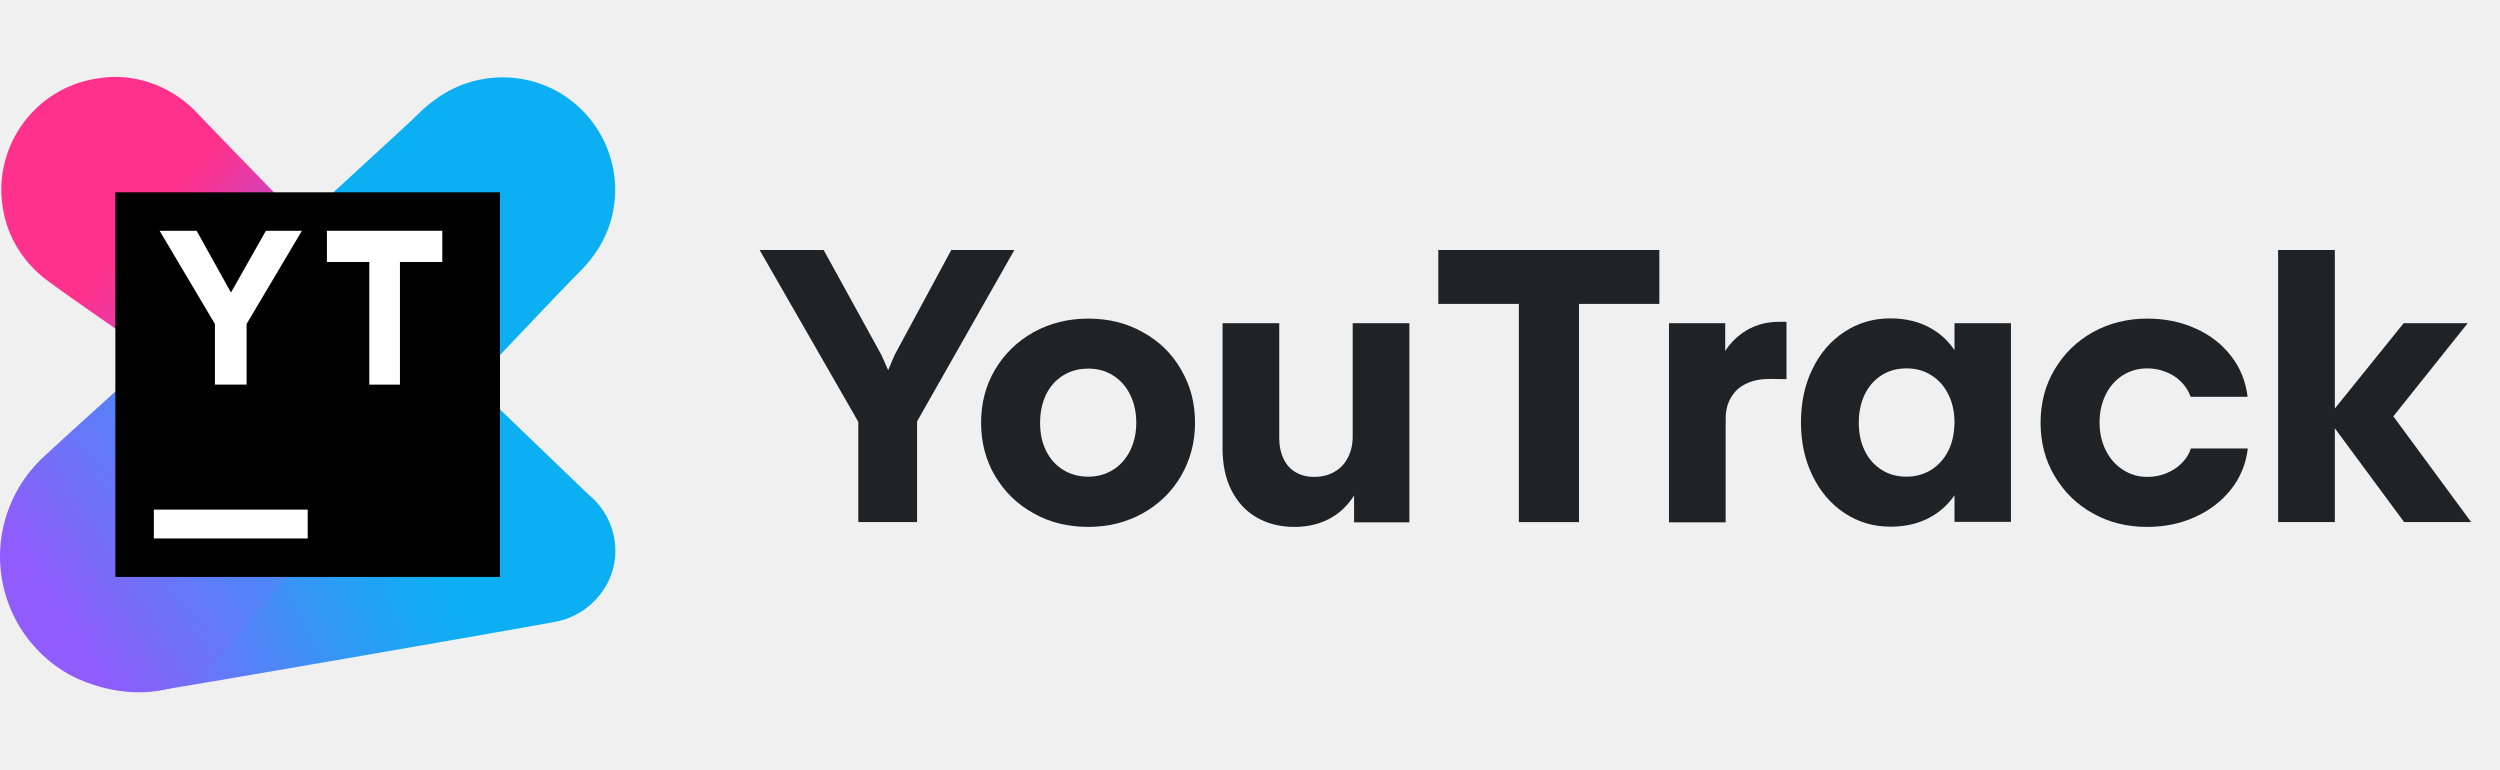
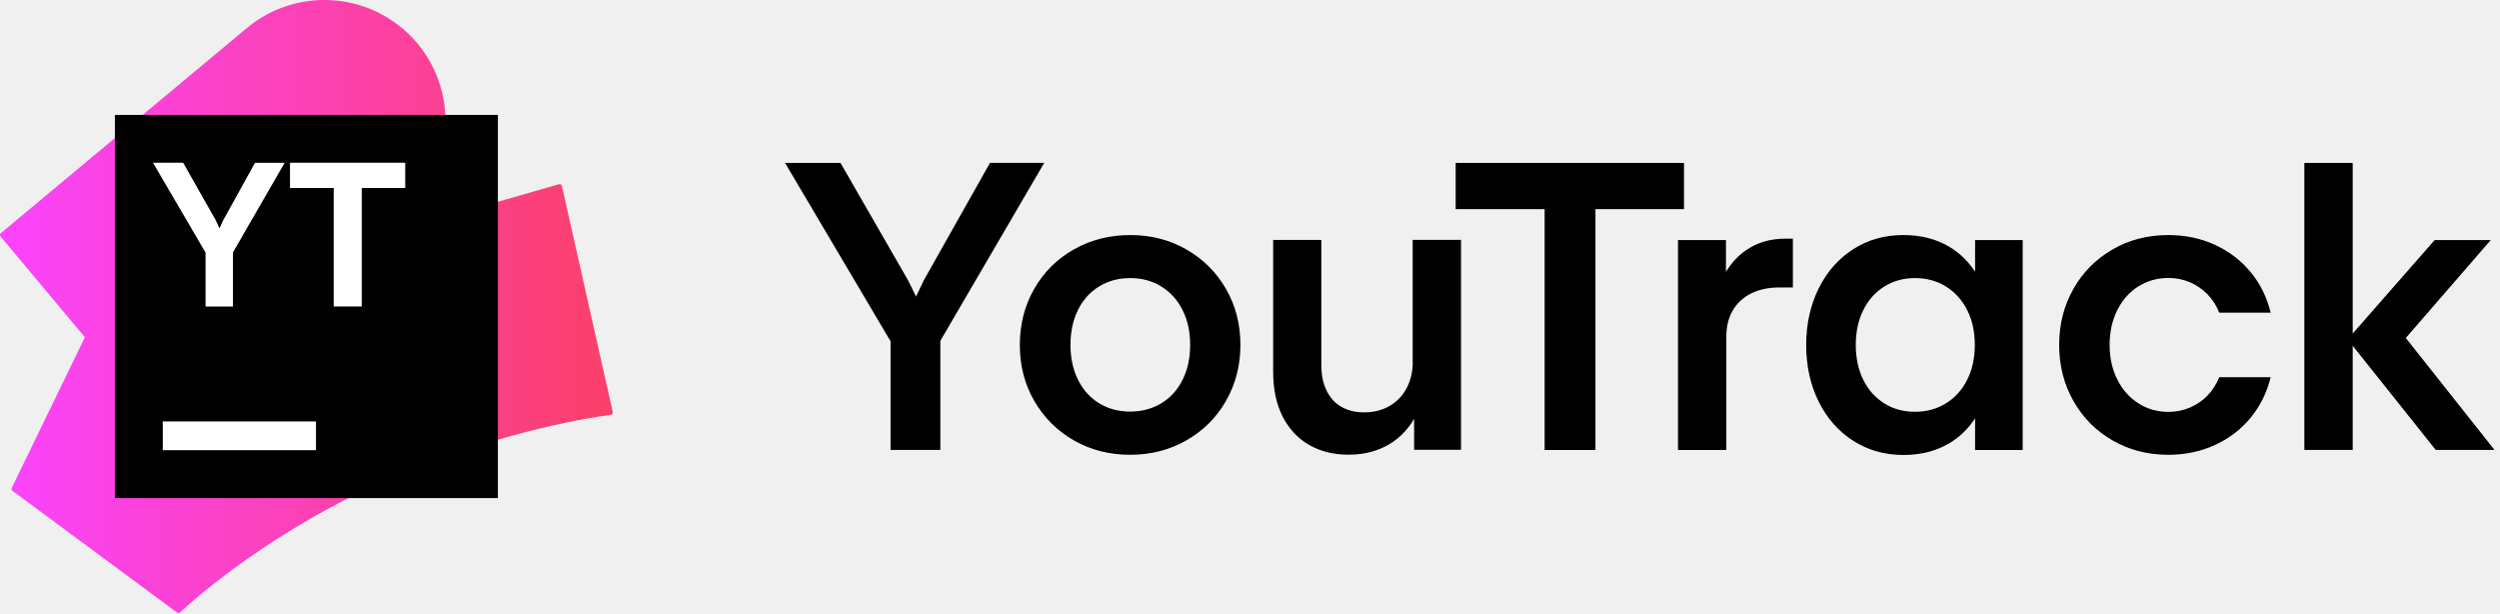
- <svg xmlns="http://www.w3.org/2000/svg" width="130" height="40" viewBox="0 0 130 40" fill="none">
-   <path d="M49.466 13L46.53 18.44L46.184 19.251L45.837 18.464L42.83 13H39.5L44.632 21.935V27.149H47.688V21.912L52.748 13H49.466Z" fill="#1F2326" />
-   <path d="M59.42 17.271C58.572 16.794 57.629 16.567 56.591 16.567C55.541 16.567 54.598 16.806 53.751 17.271C52.903 17.748 52.235 18.392 51.745 19.215C51.256 20.039 51.017 20.957 51.017 21.983C51.017 22.997 51.256 23.928 51.745 24.751C52.235 25.574 52.903 26.23 53.751 26.695C54.598 27.172 55.553 27.399 56.591 27.399C57.629 27.399 58.572 27.161 59.42 26.695C60.267 26.218 60.935 25.574 61.413 24.751C61.89 23.928 62.141 23.009 62.141 21.983C62.141 20.957 61.902 20.039 61.413 19.215C60.935 18.38 60.267 17.736 59.42 17.271ZM58.763 23.439C58.548 23.868 58.25 24.202 57.88 24.429C57.498 24.667 57.069 24.787 56.591 24.787C56.102 24.787 55.66 24.667 55.278 24.429C54.896 24.19 54.598 23.856 54.395 23.439C54.18 23.009 54.085 22.532 54.085 21.983C54.085 21.434 54.192 20.945 54.395 20.516C54.61 20.086 54.896 19.764 55.278 19.526C55.66 19.287 56.09 19.168 56.591 19.168C57.08 19.168 57.51 19.287 57.88 19.526C58.262 19.764 58.548 20.086 58.763 20.516C58.978 20.945 59.086 21.434 59.086 21.983C59.086 22.52 58.978 23.009 58.763 23.439Z" fill="#1F2326" />
-   <path d="M70.34 22.699C70.34 23.104 70.257 23.474 70.09 23.796C69.923 24.118 69.696 24.369 69.385 24.536C69.087 24.715 68.729 24.798 68.335 24.798C67.965 24.798 67.643 24.715 67.38 24.56C67.106 24.405 66.903 24.178 66.748 23.868C66.605 23.57 66.521 23.212 66.521 22.806V16.805H63.573V23.319C63.573 24.166 63.728 24.894 64.039 25.502C64.349 26.111 64.79 26.588 65.351 26.91C65.912 27.232 66.557 27.399 67.309 27.399C68.085 27.399 68.753 27.22 69.326 26.862C69.767 26.588 70.126 26.218 70.412 25.765V27.16H73.288V16.805H70.34V22.699Z" fill="#1F2326" />
-   <path d="M74.792 15.803H78.981V27.149H82.108V15.803H86.286V13H74.792V15.803Z" fill="#1F2326" />
-   <path d="M90.582 17.331C90.248 17.569 89.95 17.879 89.711 18.249V16.806H86.787V27.161H89.735V21.768C89.735 21.339 89.83 20.969 90.021 20.659C90.212 20.337 90.475 20.098 90.821 19.943C91.167 19.776 91.573 19.704 92.05 19.704L92.898 19.716V16.734H92.504C91.776 16.734 91.131 16.937 90.582 17.331Z" fill="#1F2326" />
-   <path d="M101.622 18.189C101.312 17.736 100.93 17.378 100.464 17.104C99.844 16.734 99.116 16.555 98.292 16.555C97.409 16.555 96.609 16.794 95.905 17.259C95.201 17.724 94.64 18.368 94.246 19.192C93.841 20.015 93.65 20.945 93.65 21.971C93.65 22.997 93.852 23.928 94.258 24.751C94.664 25.574 95.213 26.218 95.917 26.683C96.621 27.149 97.421 27.387 98.304 27.387C99.128 27.387 99.856 27.208 100.476 26.838C100.942 26.564 101.324 26.206 101.634 25.753V27.137H104.57V16.806H101.634V18.189H101.622ZM101.312 23.439C101.097 23.868 100.799 24.19 100.429 24.429C100.047 24.667 99.617 24.787 99.14 24.787C98.65 24.787 98.209 24.667 97.839 24.429C97.469 24.19 97.17 23.868 96.968 23.439C96.753 23.009 96.657 22.52 96.657 21.971C96.657 21.422 96.765 20.933 96.968 20.504C97.182 20.074 97.469 19.752 97.839 19.514C98.209 19.275 98.65 19.156 99.14 19.156C99.629 19.156 100.059 19.275 100.429 19.514C100.811 19.752 101.097 20.074 101.312 20.504C101.527 20.933 101.634 21.422 101.634 21.971C101.622 22.532 101.527 23.021 101.312 23.439Z" fill="#1F2326" />
-   <path d="M110.383 19.514C110.764 19.275 111.194 19.156 111.66 19.156C111.994 19.156 112.304 19.215 112.614 19.335C112.925 19.454 113.187 19.621 113.414 19.848C113.641 20.074 113.808 20.337 113.915 20.635H116.875C116.78 19.836 116.493 19.12 116.016 18.512C115.538 17.891 114.918 17.414 114.166 17.08C113.402 16.734 112.567 16.567 111.648 16.567C110.621 16.567 109.678 16.806 108.831 17.271C107.984 17.748 107.327 18.392 106.838 19.215C106.348 20.039 106.11 20.957 106.11 21.983C106.11 22.997 106.348 23.928 106.838 24.751C107.327 25.574 107.984 26.23 108.831 26.695C109.678 27.172 110.609 27.399 111.648 27.399C112.555 27.399 113.378 27.232 114.142 26.886C114.906 26.54 115.527 26.063 116.016 25.443C116.505 24.822 116.792 24.119 116.887 23.319H113.927C113.832 23.617 113.665 23.88 113.426 24.107C113.199 24.333 112.925 24.5 112.626 24.62C112.316 24.739 112.006 24.799 111.672 24.799C111.194 24.799 110.776 24.679 110.394 24.429C110.013 24.19 109.714 23.844 109.499 23.415C109.284 22.985 109.177 22.496 109.177 21.971C109.177 21.434 109.284 20.945 109.499 20.516C109.702 20.098 110.001 19.764 110.383 19.514Z" fill="#1F2326" />
-   <path d="M124.454 21.649L128.321 16.806H124.991L121.411 21.243V13H118.463V27.149H121.411V22.269L125.015 27.149H128.5L124.454 21.649Z" fill="#1F2326" />
-   <g clip-path="url(#clip0_3410_991)">
-     <path d="M30.59 25.706C30.499 25.614 24.6 19.945 24.6 19.945C24.6 19.945 29.081 15.189 30.27 14C30.51 13.76 30.915 13.269 31.184 12.812C32.831 10.022 31.87 6.456 29.081 4.81C27.024 3.621 24.463 3.804 22.634 5.176C22.314 5.404 22.04 5.633 21.766 5.907C21.628 6.09 15.41 11.76 10.015 16.698L20.12 23.1L9.512 35.034C8.872 35.491 8.232 35.765 7.546 35.903C7.683 35.903 8.095 35.948 8.232 35.902C10.335 35.582 27.984 32.519 28.853 32.336C29.904 32.153 30.864 31.513 31.459 30.553C32.465 28.907 32.008 26.849 30.59 25.706Z" fill="url(#paint0_linear_3410_991)" />
-     <path d="M20.988 17.933C20.805 16.698 20.166 15.692 19.251 14.961C18.291 14.229 10.884 6.547 10.061 5.679C8.781 4.444 6.952 3.758 5.077 4.078C1.876 4.536 -0.364 7.553 0.139 10.754C0.368 12.354 1.282 13.726 2.471 14.595C3.66 15.509 12.987 21.911 13.581 22.368C14.542 23.1 15.822 23.511 17.102 23.283C19.617 22.825 21.4 20.448 20.988 17.933Z" fill="url(#paint1_linear_3410_991)" />
-     <path d="M10.518 34.989C10.564 34.989 21.171 23.054 21.171 23.054L10.472 16.287C6.677 19.762 3.157 22.917 2.334 23.695C1.831 24.152 1.328 24.746 0.962 25.386C-1.004 28.77 0.139 33.068 3.522 35.034C4.894 35.812 8.003 36.772 10.518 34.989Z" fill="url(#paint2_linear_3410_991)" />
-     <path d="M26 10H6V30H26V10Z" fill="black" />
-     <path d="M16 26.5H8V28H16V26.5Z" fill="white" />
-     <path d="M11.176 20H12.823V16.846L15.7 12H13.828L12.01 15.211L10.224 12H8.3L11.176 16.846V20Z" fill="white" />
-     <path d="M17 12V13.623H19.203V20H20.797V13.623H23V12H17Z" fill="white" />
-   </g>
+ <svg xmlns="http://www.w3.org/2000/svg" width="261" height="64" fill="none" viewBox="0 0 261 64">
  <defs>
-     <linearGradient id="paint0_linear_3410_991" x1="3.24" y1="29.022" x2="29.313" y2="17.138" gradientUnits="userSpaceOnUse">
-       <stop stop-color="#905CFB" />
-       <stop offset="0.165" stop-color="#6677F8" />
-       <stop offset="0.378" stop-color="#3596F5" />
-       <stop offset="0.54" stop-color="#17A9F3" />
-       <stop offset="0.632" stop-color="#0CB0F2" />
+     <linearGradient id="a" x1="-.102" x2="64.053" y1="32" y2="32" gradientUnits="userSpaceOnUse">
+       <stop stop-color="#FB43FF" />
+       <stop offset=".97" stop-color="#FB406D" />
    </linearGradient>
-     <linearGradient id="paint1_linear_3410_991" x1="13.86" y1="16.85" x2="0.49" y2="5.04" gradientUnits="userSpaceOnUse">
-       <stop stop-color="#905CFB" />
-       <stop offset="0.072" stop-color="#A554E6" />
-       <stop offset="0.252" stop-color="#D641B5" />
-       <stop offset="0.39" stop-color="#F43597" />
-       <stop offset="0.468" stop-color="#FF318C" />
-     </linearGradient>
-     <linearGradient id="paint2_linear_3410_991" x1="2.28" y1="30.821" x2="33.847" y2="10.931" gradientUnits="userSpaceOnUse">
-       <stop stop-color="#905CFB" />
-       <stop offset="0.165" stop-color="#6677F8" />
-       <stop offset="0.378" stop-color="#3596F5" />
-       <stop offset="0.54" stop-color="#17A9F3" />
-       <stop offset="0.632" stop-color="#0CB0F2" />
-     </linearGradient>
-     <clipPath id="clip0_3410_991">
-       <rect width="32" height="32" fill="white" transform="translate(0 4)" />
-     </clipPath>
  </defs>
+   <path fill="#000" d="m103.392 17.01-6.89 12.22-.83 1.73-.83-1.69-7.06-12.26h-5.79l11.02 18.62v11.34h5.2V35.58L109.062 17h-5.67v.01Zm20.52 9.03c-1.75-1-3.71-1.5-5.86-1.5-2.15 0-4.13.5-5.9 1.5-1.76 1-3.14 2.37-4.14 4.12-1 1.75-1.5 3.7-1.5 5.85 0 2.15.5 4.11 1.51 5.85 1.01 1.74 2.39 3.12 4.14 4.12 1.75 1 3.71 1.5 5.86 1.5 2.15 0 4.13-.5 5.88-1.5s3.14-2.37 4.14-4.12c1-1.75 1.51-3.7 1.51-5.85 0-2.15-.5-4.11-1.51-5.85-1.01-1.75-2.39-3.12-4.14-4.12h.01Zm-.39 13.59c-.52 1.06-1.26 1.88-2.21 2.46-.96.58-2.05.88-3.27.88-1.22 0-2.32-.29-3.26-.88-.95-.58-1.68-1.41-2.2-2.46-.52-1.05-.78-2.26-.78-3.62 0-1.36.26-2.58.78-3.64s1.26-1.88 2.2-2.46c.95-.58 2.04-.88 3.26-.88 1.22 0 2.31.3 3.26.89.95.59 1.69 1.41 2.21 2.46.53 1.05.79 2.26.79 3.63s-.26 2.56-.78 3.62Zm24.03-1.88c0 1.03-.21 1.94-.63 2.75-.42.81-1.02 1.43-1.79 1.88-.77.45-1.66.67-2.65.67-.94 0-1.74-.2-2.41-.59-.67-.39-1.17-.96-1.53-1.7-.36-.74-.54-1.64-.54-2.7V25.05h-5.03v13.78c0 1.8.33 3.35.98 4.64.66 1.3 1.58 2.29 2.76 2.97 1.18.68 2.56 1.03 4.13 1.03 1.68 0 3.15-.39 4.4-1.18 1.01-.63 1.82-1.5 2.45-2.56v3.23h4.9V25.04h-5.05v12.69l.01.02Zm28.32-20.74h-23.84v4.82h9.29v25.15h5.31V21.83h9.25v-4.82h-.01Zm6.49 9.11c-.83.57-1.53 1.33-2.1 2.26v-3.32h-5.01v21.92h5.05V35.15c0-1.06.22-1.97.67-2.74.45-.77 1.09-1.36 1.93-1.78.83-.41 1.82-.62 2.94-.62h1.41v-5.09h-.81c-1.56 0-2.92.4-4.09 1.21l.01-.01Zm23.92 2.25c-.71-1.09-1.62-1.97-2.73-2.63-1.36-.8-2.95-1.2-4.76-1.2-1.96 0-3.7.49-5.23 1.47-1.53.98-2.74 2.34-3.61 4.09-.87 1.75-1.31 3.72-1.31 5.92 0 2.2.44 4.17 1.31 5.92.87 1.75 2.08 3.11 3.62 4.09s3.28 1.47 5.22 1.47c1.81 0 3.4-.4 4.76-1.2 1.11-.65 2.02-1.54 2.73-2.63v3.31h4.97V25.06h-4.97v3.31Zm-.82 11.27c-.53 1.05-1.26 1.87-2.21 2.46-.94.59-2.03.89-3.25.89-1.22 0-2.27-.29-3.21-.88-.94-.59-1.67-1.41-2.19-2.46-.52-1.06-.78-2.27-.78-3.64s.26-2.58.78-3.63c.52-1.05 1.25-1.87 2.19-2.46.94-.59 2.01-.89 3.21-.89 1.2 0 2.31.3 3.25.89.94.59 1.68 1.41 2.21 2.46s.79 2.26.79 3.63-.26 2.58-.79 3.63Zm17.85-9.72c.93-.6 1.99-.9 3.16-.9.8 0 1.55.15 2.25.45.7.3 1.31.72 1.83 1.25.52.54.93 1.17 1.23 1.92h5.37c-.39-1.6-1.08-3.01-2.09-4.23-1.01-1.22-2.25-2.17-3.73-2.85-1.48-.68-3.11-1.02-4.88-1.02-2.14 0-4.08.5-5.81 1.5-1.73 1-3.1 2.37-4.09 4.12-.99 1.75-1.49 3.7-1.49 5.85 0 2.15.5 4.11 1.49 5.85.99 1.75 2.35 3.12 4.09 4.12 1.73 1 3.67 1.5 5.81 1.5 1.77 0 3.4-.34 4.88-1.02 1.48-.68 2.73-1.63 3.73-2.85 1-1.22 1.7-2.63 2.09-4.23h-5.37c-.3.74-.71 1.38-1.23 1.92s-1.13.95-1.83 1.25c-.7.3-1.45.45-2.25.45-1.17 0-2.22-.3-3.16-.91-.94-.61-1.67-1.44-2.19-2.5-.53-1.06-.79-2.26-.79-3.58 0-1.32.26-2.54.79-3.61.53-1.06 1.26-1.89 2.19-2.49v.01Zm27.95 5.37 8.88-10.23h-5.86l-8.56 9.76V17.01h-5.05v29.96h5.05V36.1l8.67 10.87h6.14l-9.27-11.69v.01Z" />
+   <path fill="url(#a)" d="M1.306 51.245c-.097-.071-.129-.202-.076-.31L8.866 35.209.058 24.691c-.089-.106-.074-.264.032-.352L25.779 2.932C30.349-.878 36.967-.985 41.663 2.671c4.694 3.657 6.194 10.088 3.597 15.436l-2.799 5.767c1.092-.366 2.172-.699 3.241-.999l12.674-3.641c.138-.04.282.045.313.186l5.306 23.585c.033.146-.066.288-.215.307-1.682.212-10.857 1.53-22.281 6.329-12.943 5.436-21.484 13.162-22.694 14.293-.089.084-.221.087-.319.014L1.306 51.245Z" />
+   <path fill="#000" d="M52 12H12v40h40V12Z" />
+   <path fill="#fff" d="m21.467 26.371-5.488-9.379h3.151l3.398 5.992.397.858.397-.868 3.312-5.981h3.098l-5.402 9.357v5.649h-2.862v-5.628Z" />
+   <path fill="#fff" d="M33 43.998H17v3h16v-3Z" />
+   <path fill="#fff" d="M42.325 16.992H30.288l-.001 2.637h4.566v12.369h2.926V19.629h4.545v-2.637Z" />
</svg>
